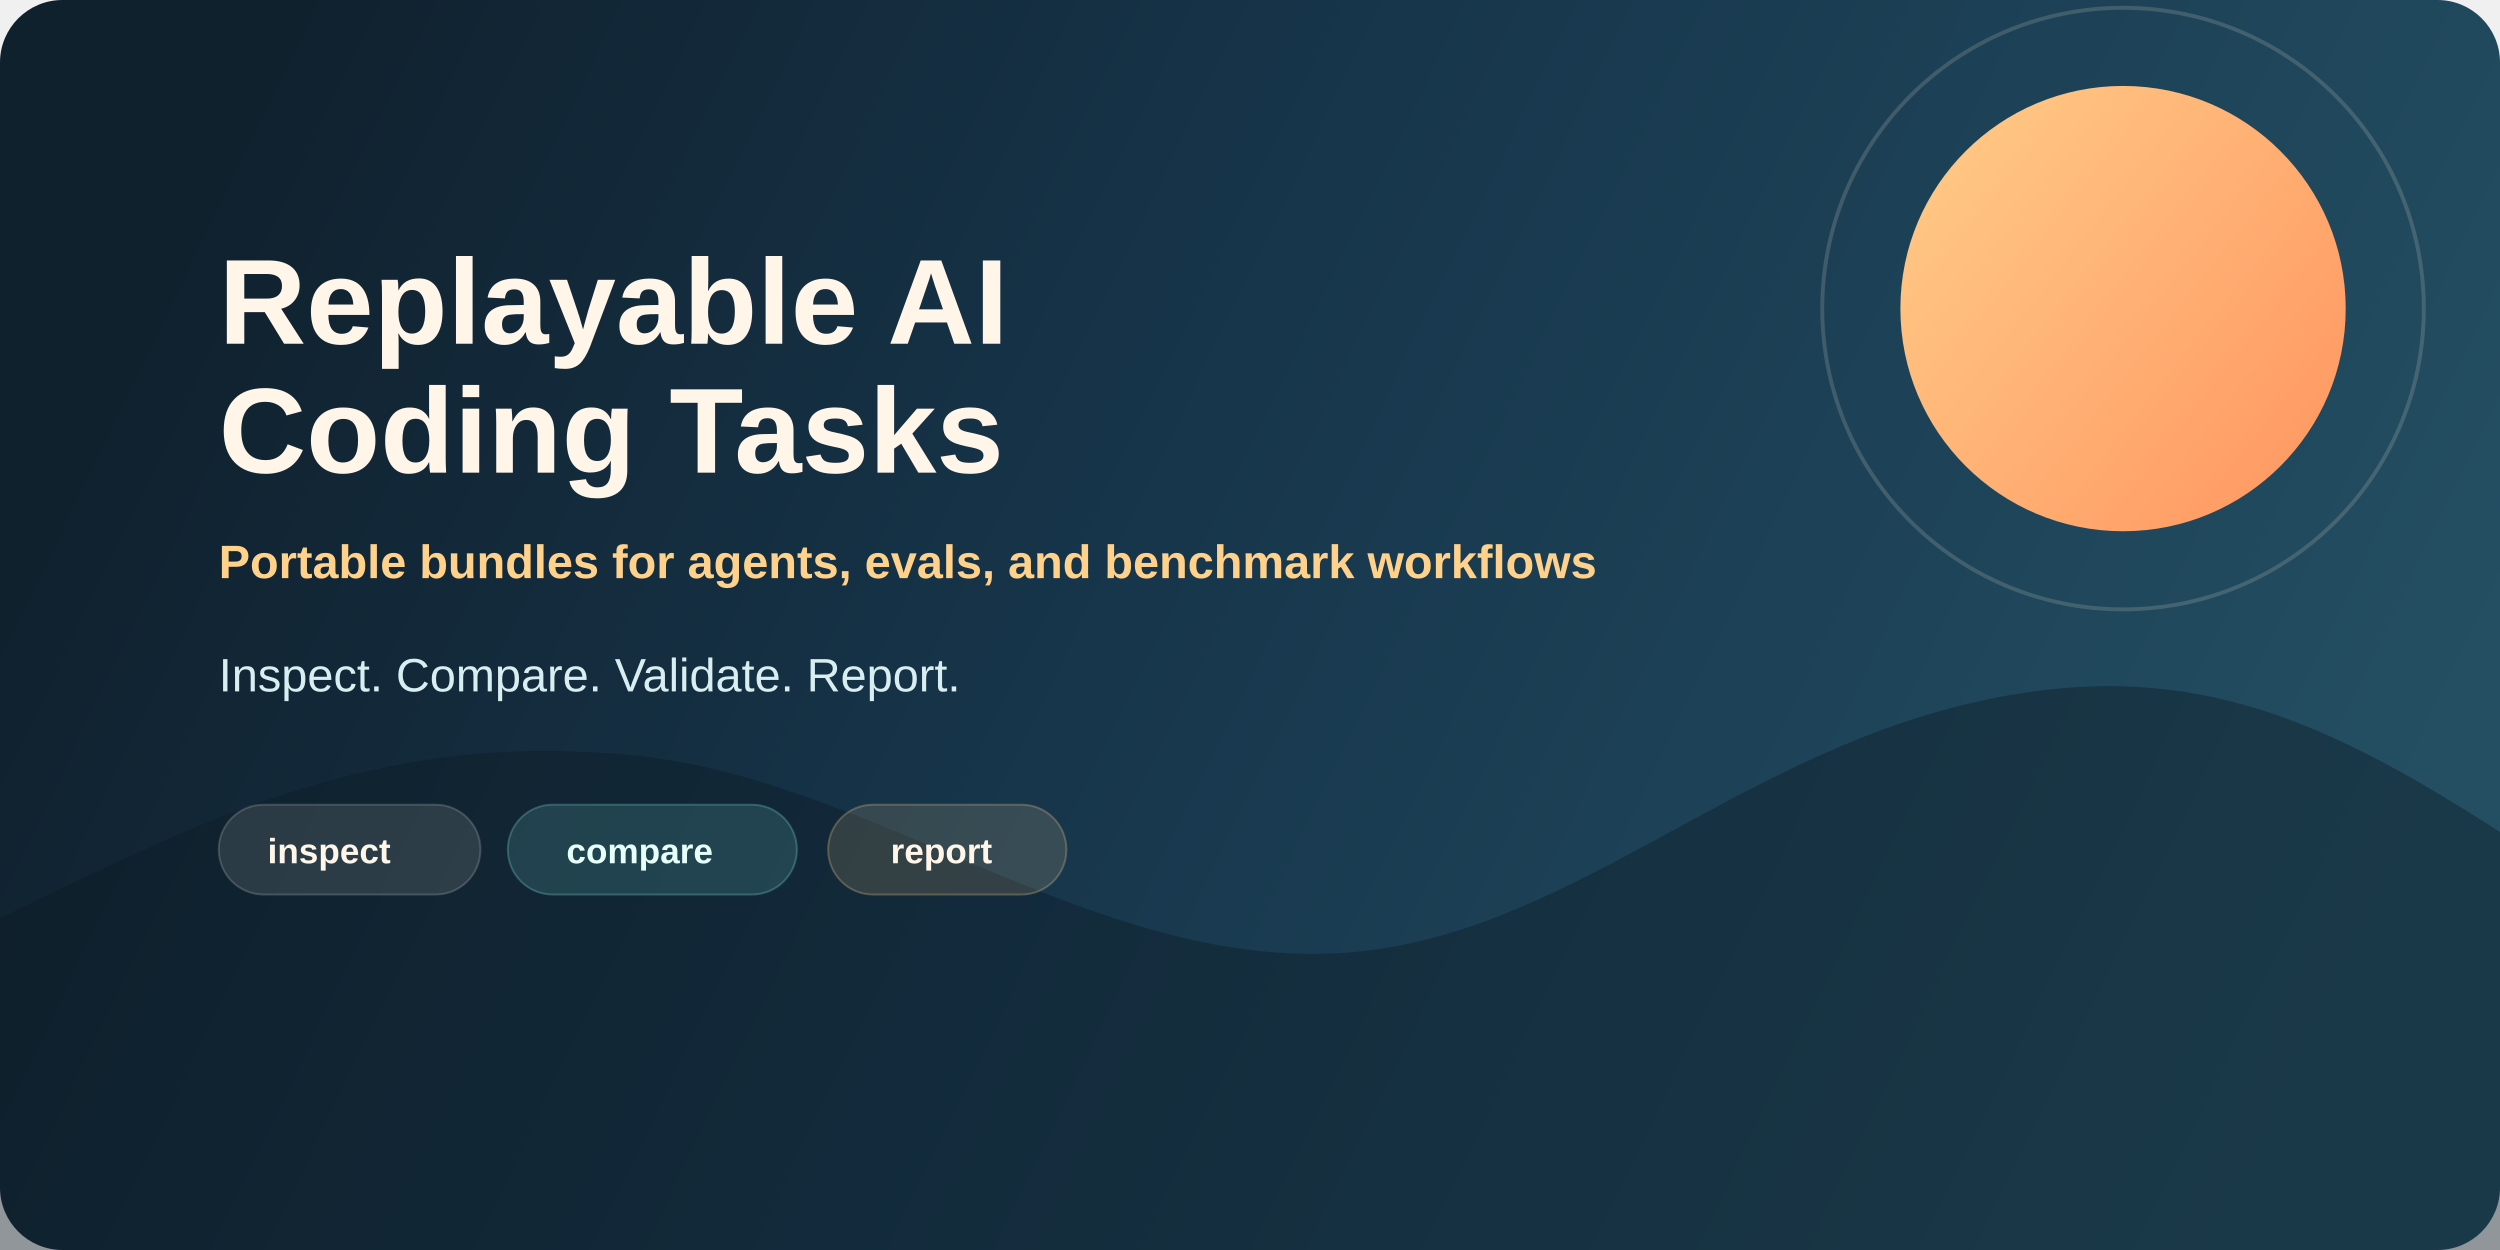
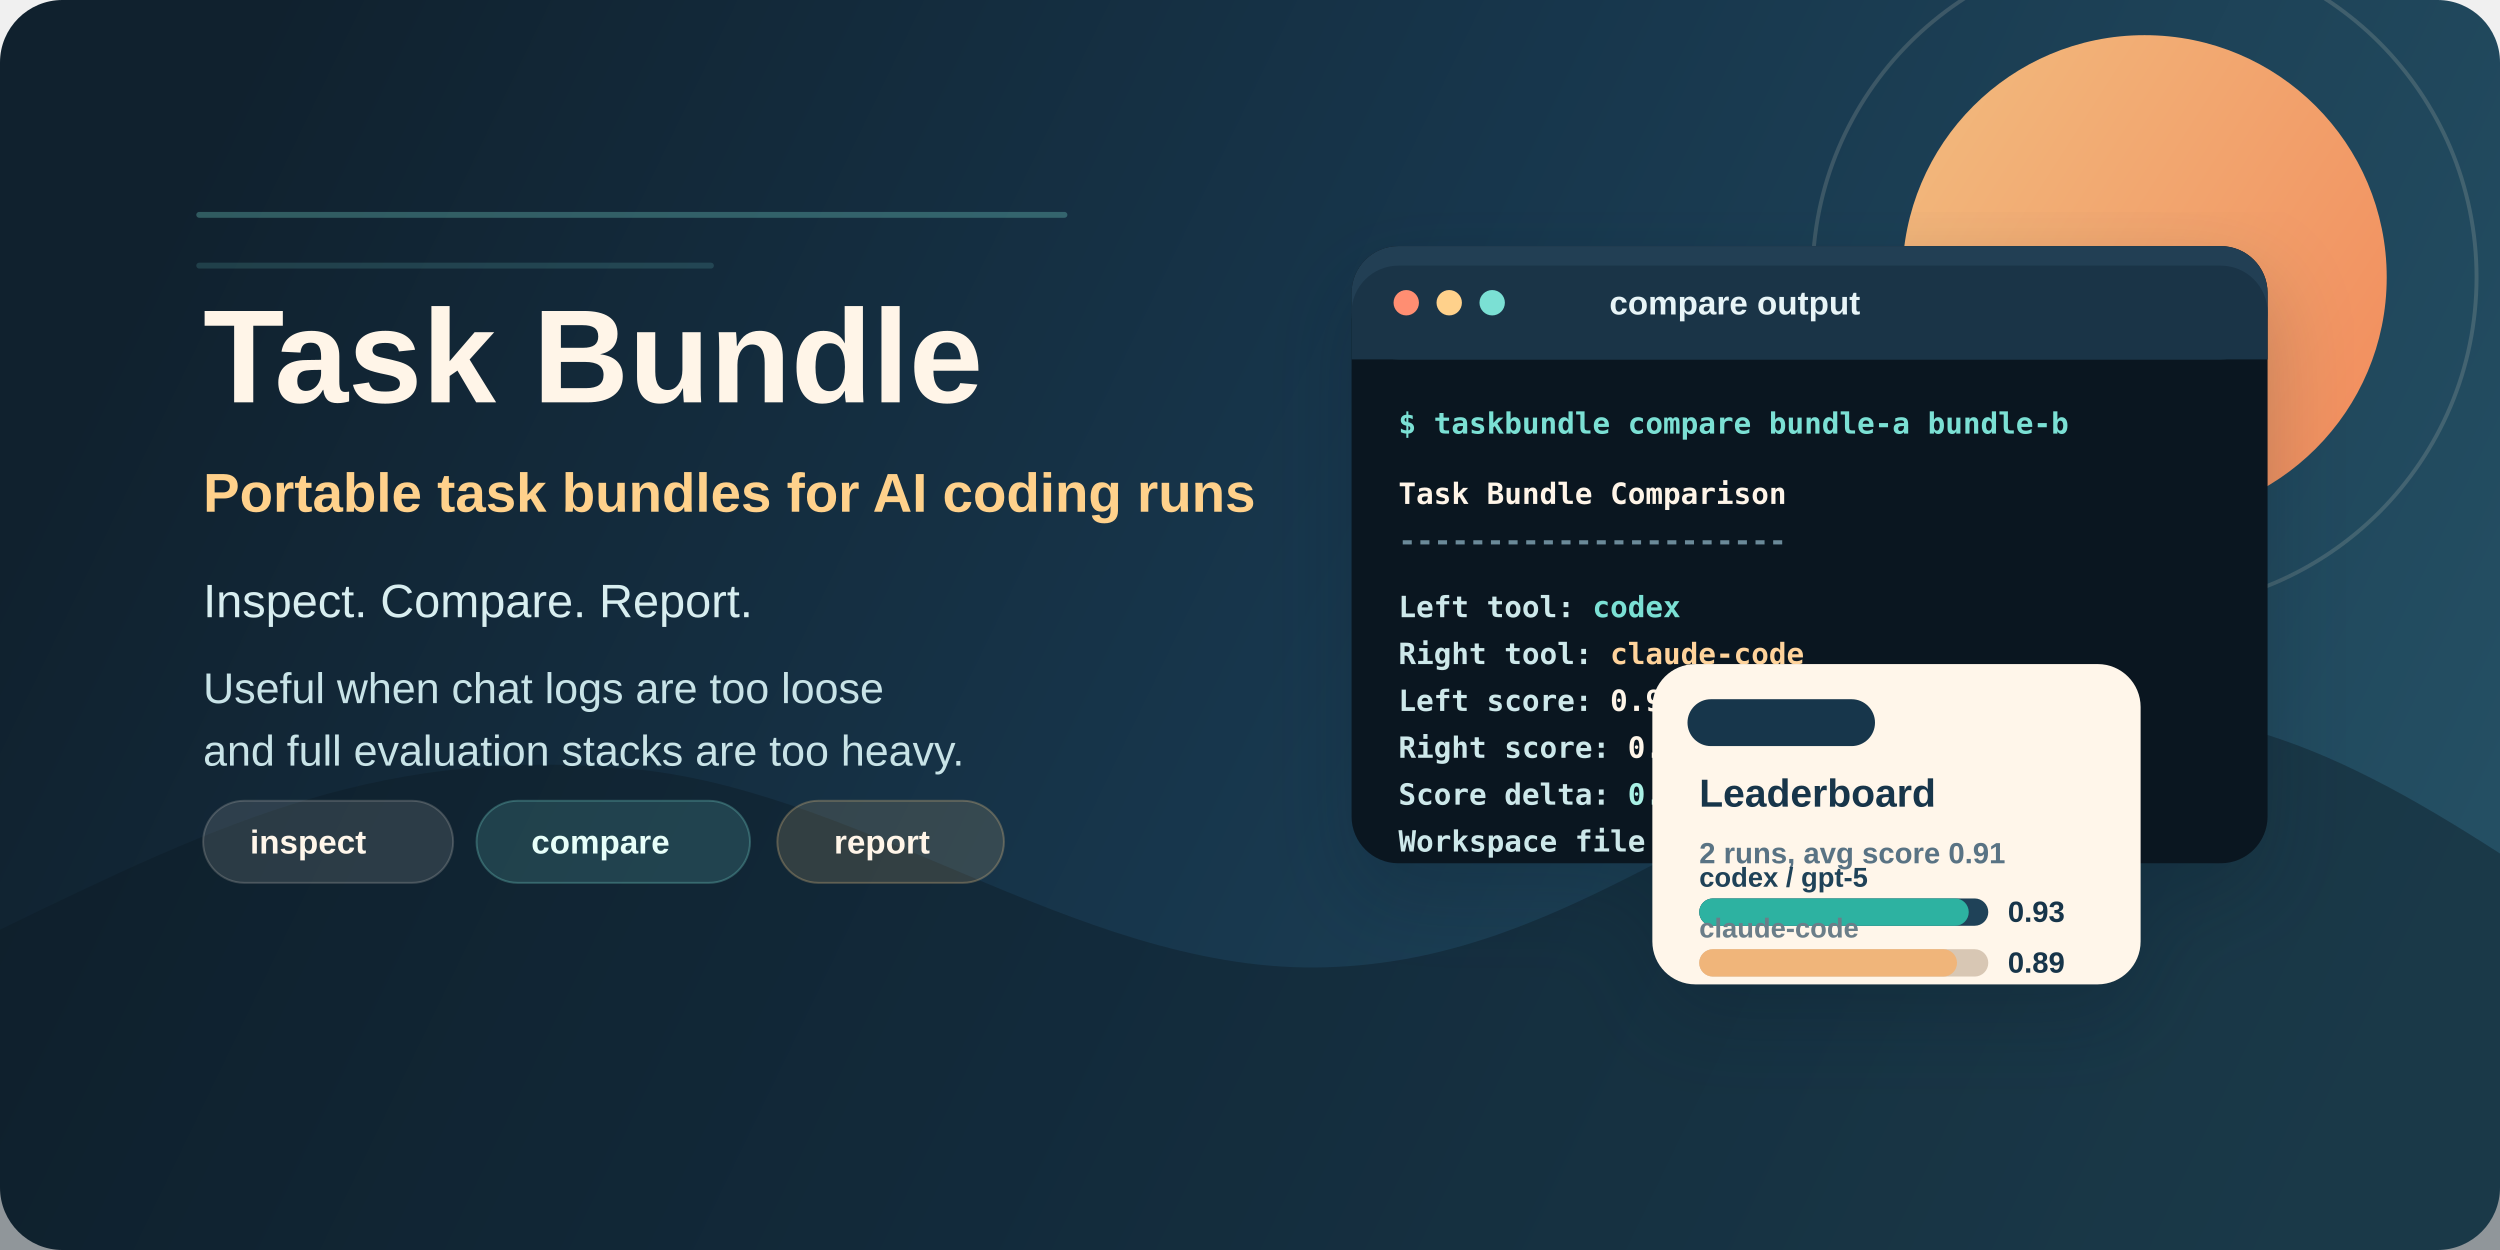
<svg xmlns="http://www.w3.org/2000/svg" width="1280" height="640" viewBox="0 0 1280 640" fill="none" role="img" aria-labelledby="title desc">
  <defs>
-     <linearGradient id="bg" x1="119" y1="72" x2="1168" y2="580" gradientUnits="userSpaceOnUse">
+     <linearGradient id="bg" x1="106" y1="68" x2="1190" y2="592" gradientUnits="userSpaceOnUse">
      <stop stop-color="#10212E" />
-       <stop offset="0.45" stop-color="#17364C" />
+       <stop offset="0.5" stop-color="#17364C" />
      <stop offset="1" stop-color="#244F63" />
    </linearGradient>
-     <linearGradient id="orb" x1="905" y1="101" x2="1203" y2="335" gradientUnits="userSpaceOnUse">
+     <linearGradient id="glow" x1="835" y1="85" x2="1204" y2="322" gradientUnits="userSpaceOnUse">
      <stop stop-color="#FFD18B" />
      <stop offset="1" stop-color="#FF8C5A" />
    </linearGradient>
-     <linearGradient id="card" x1="774" y1="181" x2="1032" y2="511" gradientUnits="userSpaceOnUse">
+     <linearGradient id="chrome" x1="714" y1="144" x2="1111" y2="230" gradientUnits="userSpaceOnUse">
+       <stop stop-color="#223F54" />
+       <stop offset="1" stop-color="#173346" />
+     </linearGradient>
+     <linearGradient id="card" x1="875" y1="343" x2="1116" y2="517" gradientUnits="userSpaceOnUse">
      <stop stop-color="#FFF6EA" />
-       <stop offset="1" stop-color="#F6E4D0" />
+       <stop offset="1" stop-color="#F2E1CD" />
    </linearGradient>
-     <filter id="shadow" x="713" y="142" width="419" height="424" filterUnits="userSpaceOnUse" color-interpolation-filters="sRGB">
+     <filter id="shadow" x="646" y="109" width="559" height="451" filterUnits="userSpaceOnUse" color-interpolation-filters="sRGB">
      <feFlood flood-opacity="0" result="BackgroundImageFix" />
      <feColorMatrix in="SourceAlpha" type="matrix" values="0 0 0 0 0 0 0 0 0 0 0 0 0 0 0 0 0 0 127 0" result="hardAlpha" />
-       <feOffset dx="0" dy="18" />
+       <feOffset dy="18" />
      <feGaussianBlur stdDeviation="22" />
      <feColorMatrix type="matrix" values="0 0 0 0 0.027 0 0 0 0 0.11 0 0 0 0 0.165 0 0 0 0.22 0" />
      <feBlend mode="normal" in2="BackgroundImageFix" result="effect1_dropShadow_0_1" />
      <feBlend mode="normal" in="SourceGraphic" in2="effect1_dropShadow_0_1" result="shape" />
    </filter>
  </defs>
  <rect width="1280" height="640" rx="32" fill="url(#bg)" />
-   <path d="M0 470C115 414 198 374 327 387C448 400 560 495 685 488C799 482 884 389 1009 360C1116 335 1187 366 1280 426V640H0V470Z" fill="#0D1B25" fill-opacity="0.42" />
-   <circle cx="1087" cy="158" r="114" fill="url(#orb)" />
-   <circle cx="1087" cy="158" r="154" stroke="#FFF2D8" stroke-opacity="0.16" stroke-width="2" />
-   <text x="112" y="176" fill="#FFF5E8" font-size="62" font-weight="800" font-family="'Avenir Next','Helvetica Neue',Arial,sans-serif">
-     Replayable AI
+   <path d="M0 476C115 420 198 381 327 394C448 407 560 502 685 495C806 489 885 403 1009 373C1118 347 1190 379 1280 437V640H0V476Z" fill="#0D1B25" fill-opacity="0.42" />
+   <circle cx="1098" cy="142" r="124" fill="url(#glow)" fill-opacity="0.94" />
+   <circle cx="1098" cy="142" r="170" stroke="#FFF2D8" stroke-opacity="0.15" stroke-width="2" />
+   <path d="M102 110H545" stroke="#7BE0D4" stroke-opacity="0.3" stroke-width="3" stroke-linecap="round" />
+   <path d="M102 136H364" stroke="#7BE0D4" stroke-opacity="0.16" stroke-width="3" stroke-linecap="round" />
+   <text x="104" y="206" fill="#FFF5E8" font-size="68" font-weight="800" font-family="'Avenir Next','Helvetica Neue',Arial,sans-serif">
+     Task Bundle
  </text>
-   <text x="112" y="242" fill="#FFF5E8" font-size="62" font-weight="800" font-family="'Avenir Next','Helvetica Neue',Arial,sans-serif">
-     Coding Tasks
+   <text x="104" y="262" fill="#FFD18B" font-size="28" font-weight="700" font-family="'Avenir Next','Helvetica Neue',Arial,sans-serif">
+     Portable task bundles for AI coding runs
  </text>
-   <text x="112" y="296" fill="#FFD18B" font-size="24" font-weight="700" font-family="'Avenir Next','Helvetica Neue',Arial,sans-serif">
-     Portable bundles for agents, evals, and benchmark workflows
+   <text x="104" y="316" fill="#D8EEF0" font-size="24" font-weight="500" font-family="'Avenir Next','Helvetica Neue',Arial,sans-serif">
+     Inspect. Compare. Report.
  </text>
-   <text x="112" y="354" fill="#D8EEF0" font-size="24" font-weight="500" font-family="'Avenir Next','Helvetica Neue',Arial,sans-serif">
-     Inspect. Compare. Validate. Report.
+   <text x="104" y="360" fill="#C8E3E7" font-size="22" font-weight="500" font-family="'Avenir Next','Helvetica Neue',Arial,sans-serif">
+     Useful when chat logs are too loose
  </text>
-   <g transform="translate(112 412)">
-     <rect x="0" y="0" width="134" height="46" rx="23" fill="#FFF6EA" fill-opacity="0.12" stroke="#FFF6EA" stroke-opacity="0.18" />
-     <text x="25" y="30" fill="#FFF6EA" font-size="18" font-weight="700" font-family="'Avenir Next','Helvetica Neue',Arial,sans-serif">inspect</text>
-     <rect x="148" y="0" width="148" height="46" rx="23" fill="#7BE0D4" fill-opacity="0.16" stroke="#7BE0D4" stroke-opacity="0.28" />
-     <text x="178" y="30" fill="#E7FFF9" font-size="18" font-weight="700" font-family="'Avenir Next','Helvetica Neue',Arial,sans-serif">compare</text>
-     <rect x="312" y="0" width="122" height="46" rx="23" fill="#FFD18B" fill-opacity="0.14" stroke="#FFD18B" stroke-opacity="0.26" />
-     <text x="344" y="30" fill="#FFF5E8" font-size="18" font-weight="700" font-family="'Avenir Next','Helvetica Neue',Arial,sans-serif">report</text>
+   <text x="104" y="392" fill="#C8E3E7" font-size="22" font-weight="500" font-family="'Avenir Next','Helvetica Neue',Arial,sans-serif">
+     and full evaluation stacks are too heavy.
+   </text>
+   <g transform="translate(104 410)">
+     <rect x="0" y="0" width="128" height="42" rx="21" fill="#FFF6EA" fill-opacity="0.12" stroke="#FFF6EA" stroke-opacity="0.18" />
+     <text x="24" y="27" fill="#FFF6EA" font-size="17" font-weight="700" font-family="'Avenir Next','Helvetica Neue',Arial,sans-serif">inspect</text>
+     <rect x="140" y="0" width="140" height="42" rx="21" fill="#7BE0D4" fill-opacity="0.16" stroke="#7BE0D4" stroke-opacity="0.28" />
+     <text x="168" y="27" fill="#E7FFF9" font-size="17" font-weight="700" font-family="'Avenir Next','Helvetica Neue',Arial,sans-serif">compare</text>
+     <rect x="294" y="0" width="116" height="42" rx="21" fill="#FFD18B" fill-opacity="0.14" stroke="#FFD18B" stroke-opacity="0.26" />
+     <text x="323" y="27" fill="#FFF5E8" font-size="17" font-weight="700" font-family="'Avenir Next','Helvetica Neue',Arial,sans-serif">report</text>
  </g>
-   <g transform="translate(757 168)" filter="url(#shadow)">
-     <rect x="0" y="0" width="331" height="346" rx="26" fill="url(#card)" />
-     <text x="28" y="74" fill="#17354A" font-size="28" font-weight="800" font-family="'Avenir Next','Helvetica Neue',Arial,sans-serif">Task Bundle</text>
-     <text x="28" y="106" fill="#597384" font-size="18" font-weight="600" font-family="'Avenir Next','Helvetica Neue',Arial,sans-serif">replayable task directories</text>
-     <g transform="translate(28 138)">
-       <rect x="0" y="0" width="129" height="94" rx="16" fill="#FFFFFF" fill-opacity="0.86" />
-       <rect x="0" y="0" width="129" height="94" rx="16" stroke="#D7C4AE" />
-       <text x="16" y="30" fill="#1D4257" font-size="17" font-weight="800" font-family="'SF Mono',Menlo,Monaco,monospace">task.md</text>
-       <text x="16" y="54" fill="#5A7688" font-size="14" font-weight="600" font-family="'SF Mono',Menlo,Monaco,monospace">events.jsonl</text>
-       <text x="16" y="76" fill="#5A7688" font-size="14" font-weight="600" font-family="'SF Mono',Menlo,Monaco,monospace">bundle.json</text>
-       <rect x="146" y="0" width="157" height="94" rx="16" fill="#17364B" />
-       <text x="162" y="30" fill="#FFF6EA" font-size="17" font-weight="800" font-family="'SF Mono',Menlo,Monaco,monospace">result.diff</text>
-       <text x="162" y="54" fill="#96F1E3" font-size="14" font-weight="600" font-family="'SF Mono',Menlo,Monaco,monospace">workspace/</text>
-       <text x="162" y="76" fill="#FFD79A" font-size="14" font-weight="600" font-family="'SF Mono',Menlo,Monaco,monospace">summary.md</text>
+   <g filter="url(#shadow)">
+     <g transform="translate(692 126)">
+       <rect x="0" y="0" width="469" height="316" rx="24" fill="#0A1620" />
+       <rect x="0" y="0" width="469" height="58" rx="24" fill="url(#chrome)" />
+       <path d="M0 34C0 20.745 10.745 10 24 10H445C458.255 10 469 20.745 469 34V58H0V34Z" fill="#1A3447" />
+       <circle cx="28" cy="29" r="6.5" fill="#FF8E72" />
+       <circle cx="50" cy="29" r="6.5" fill="#FFD18B" />
+       <circle cx="72" cy="29" r="6.5" fill="#7BE0D4" />
+       <text x="132" y="35" fill="#E7F4F7" font-size="17" font-weight="700" font-family="'Avenir Next','Helvetica Neue',Arial,sans-serif">compare output</text>
+       <g font-family="'SF Mono',Menlo,Monaco,monospace" font-size="15" font-weight="600">
+         <text x="24" y="96" fill="#7BE0D4">$ taskbundle compare bundle-a bundle-b</text>
+         <text x="24" y="132" fill="#FFF5E8">Task Bundle Comparison</text>
+         <text x="24" y="156" fill="#6B8A99">----------------------</text>
+         <text x="24" y="190" fill="#CDE8EA">Left tool: <tspan fill="#7BE0D4">codex</tspan>
+         </text>
+         <text x="24" y="214" fill="#CDE8EA">Right tool: <tspan fill="#FFD39B">claude-code</tspan>
+         </text>
+         <text x="24" y="238" fill="#CDE8EA">Left score: <tspan fill="#FFF5E8">0.93</tspan>
+         </text>
+         <text x="24" y="262" fill="#CDE8EA">Right score: <tspan fill="#FFF5E8">0.89</tspan>
+         </text>
+         <text x="24" y="286" fill="#CDE8EA">Score delta: <tspan fill="#A9F1E5">0.04</tspan>
+         </text>
+         <text x="24" y="310" fill="#CDE8EA">Workspace file delta: <tspan fill="#FFF5E8">0</tspan>
+         </text>
+       </g>
    </g>
-     <g transform="translate(28 255)">
-       <rect x="0" y="0" width="275" height="46" rx="18" fill="#FFFFFF" fill-opacity="0.74" stroke="#D7C4AE" />
-       <text x="16" y="29" fill="#1B3B51" font-size="17" font-weight="800" font-family="'Avenir Next','Helvetica Neue',Arial,sans-serif">codex / gpt-5</text>
-       <rect x="154" y="12" width="86" height="22" rx="11" fill="#2DB2A1" />
-       <text x="248" y="29" fill="#1B3B51" font-size="17" font-weight="800" font-family="'Avenir Next','Helvetica Neue',Arial,sans-serif">0.93</text>
+     <g transform="translate(846 340)">
+       <rect x="0" y="0" width="250" height="164" rx="22" fill="url(#card)" />
+       <rect x="18" y="18" width="96" height="24" rx="12" fill="#17364B" />
+       <text x="24" y="73" fill="#17354A" font-size="20" font-weight="800" font-family="'Avenir Next','Helvetica Neue',Arial,sans-serif">Leaderboard</text>
+       <text x="24" y="102" fill="#597384" font-size="15" font-weight="600" font-family="'Avenir Next','Helvetica Neue',Arial,sans-serif">2 runs, avg score 0.91</text>
+       <rect x="24" y="120" width="148" height="14" rx="7" fill="#1F4258" />
+       <rect x="24" y="120" width="138" height="14" rx="7" fill="#2DB2A1" />
+       <text x="182" y="132" fill="#17354A" font-size="15" font-weight="800" font-family="'Avenir Next','Helvetica Neue',Arial,sans-serif">0.93</text>
+       <text x="24" y="114" fill="#1F4258" font-size="14" font-weight="800" font-family="'Avenir Next','Helvetica Neue',Arial,sans-serif">codex / gpt-5</text>
+       <rect x="24" y="146" width="148" height="14" rx="7" fill="#D8C7B4" />
+       <rect x="24" y="146" width="132" height="14" rx="7" fill="#F0B57A" />
+       <text x="182" y="158" fill="#17354A" font-size="15" font-weight="800" font-family="'Avenir Next','Helvetica Neue',Arial,sans-serif">0.89</text>
+       <text x="24" y="140" fill="#6B7E89" font-size="14" font-weight="800" font-family="'Avenir Next','Helvetica Neue',Arial,sans-serif">claude-code</text>
    </g>
  </g>
</svg>
